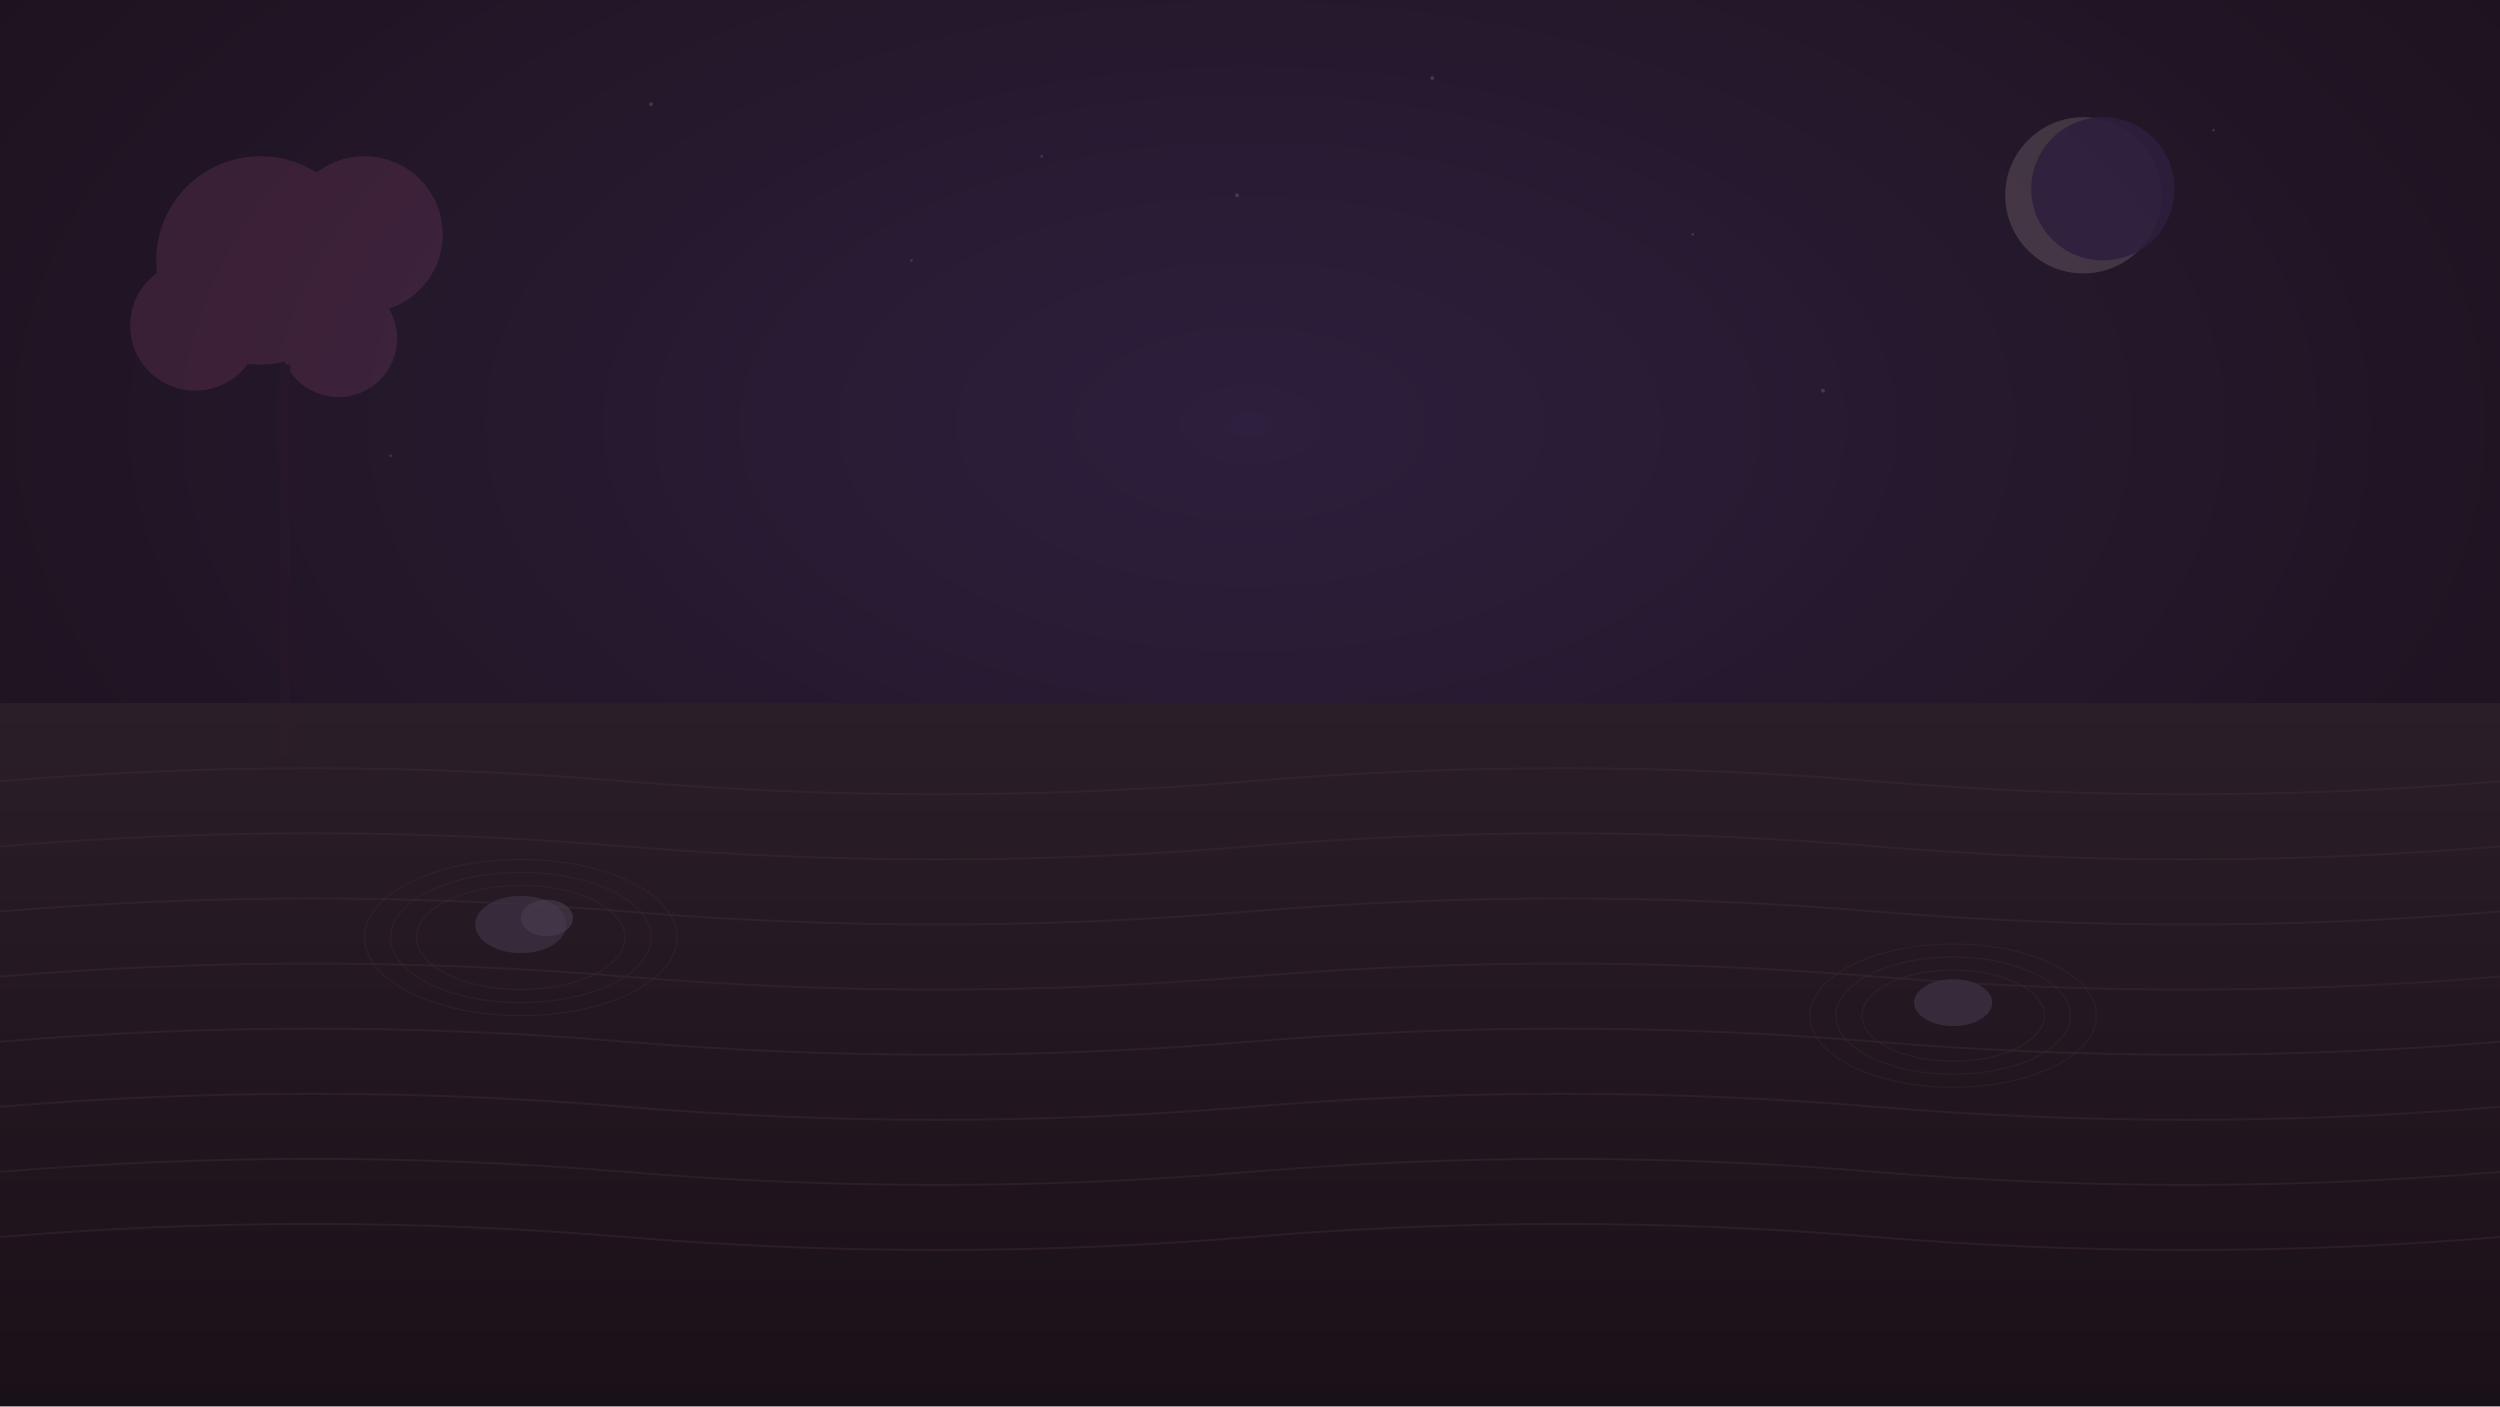
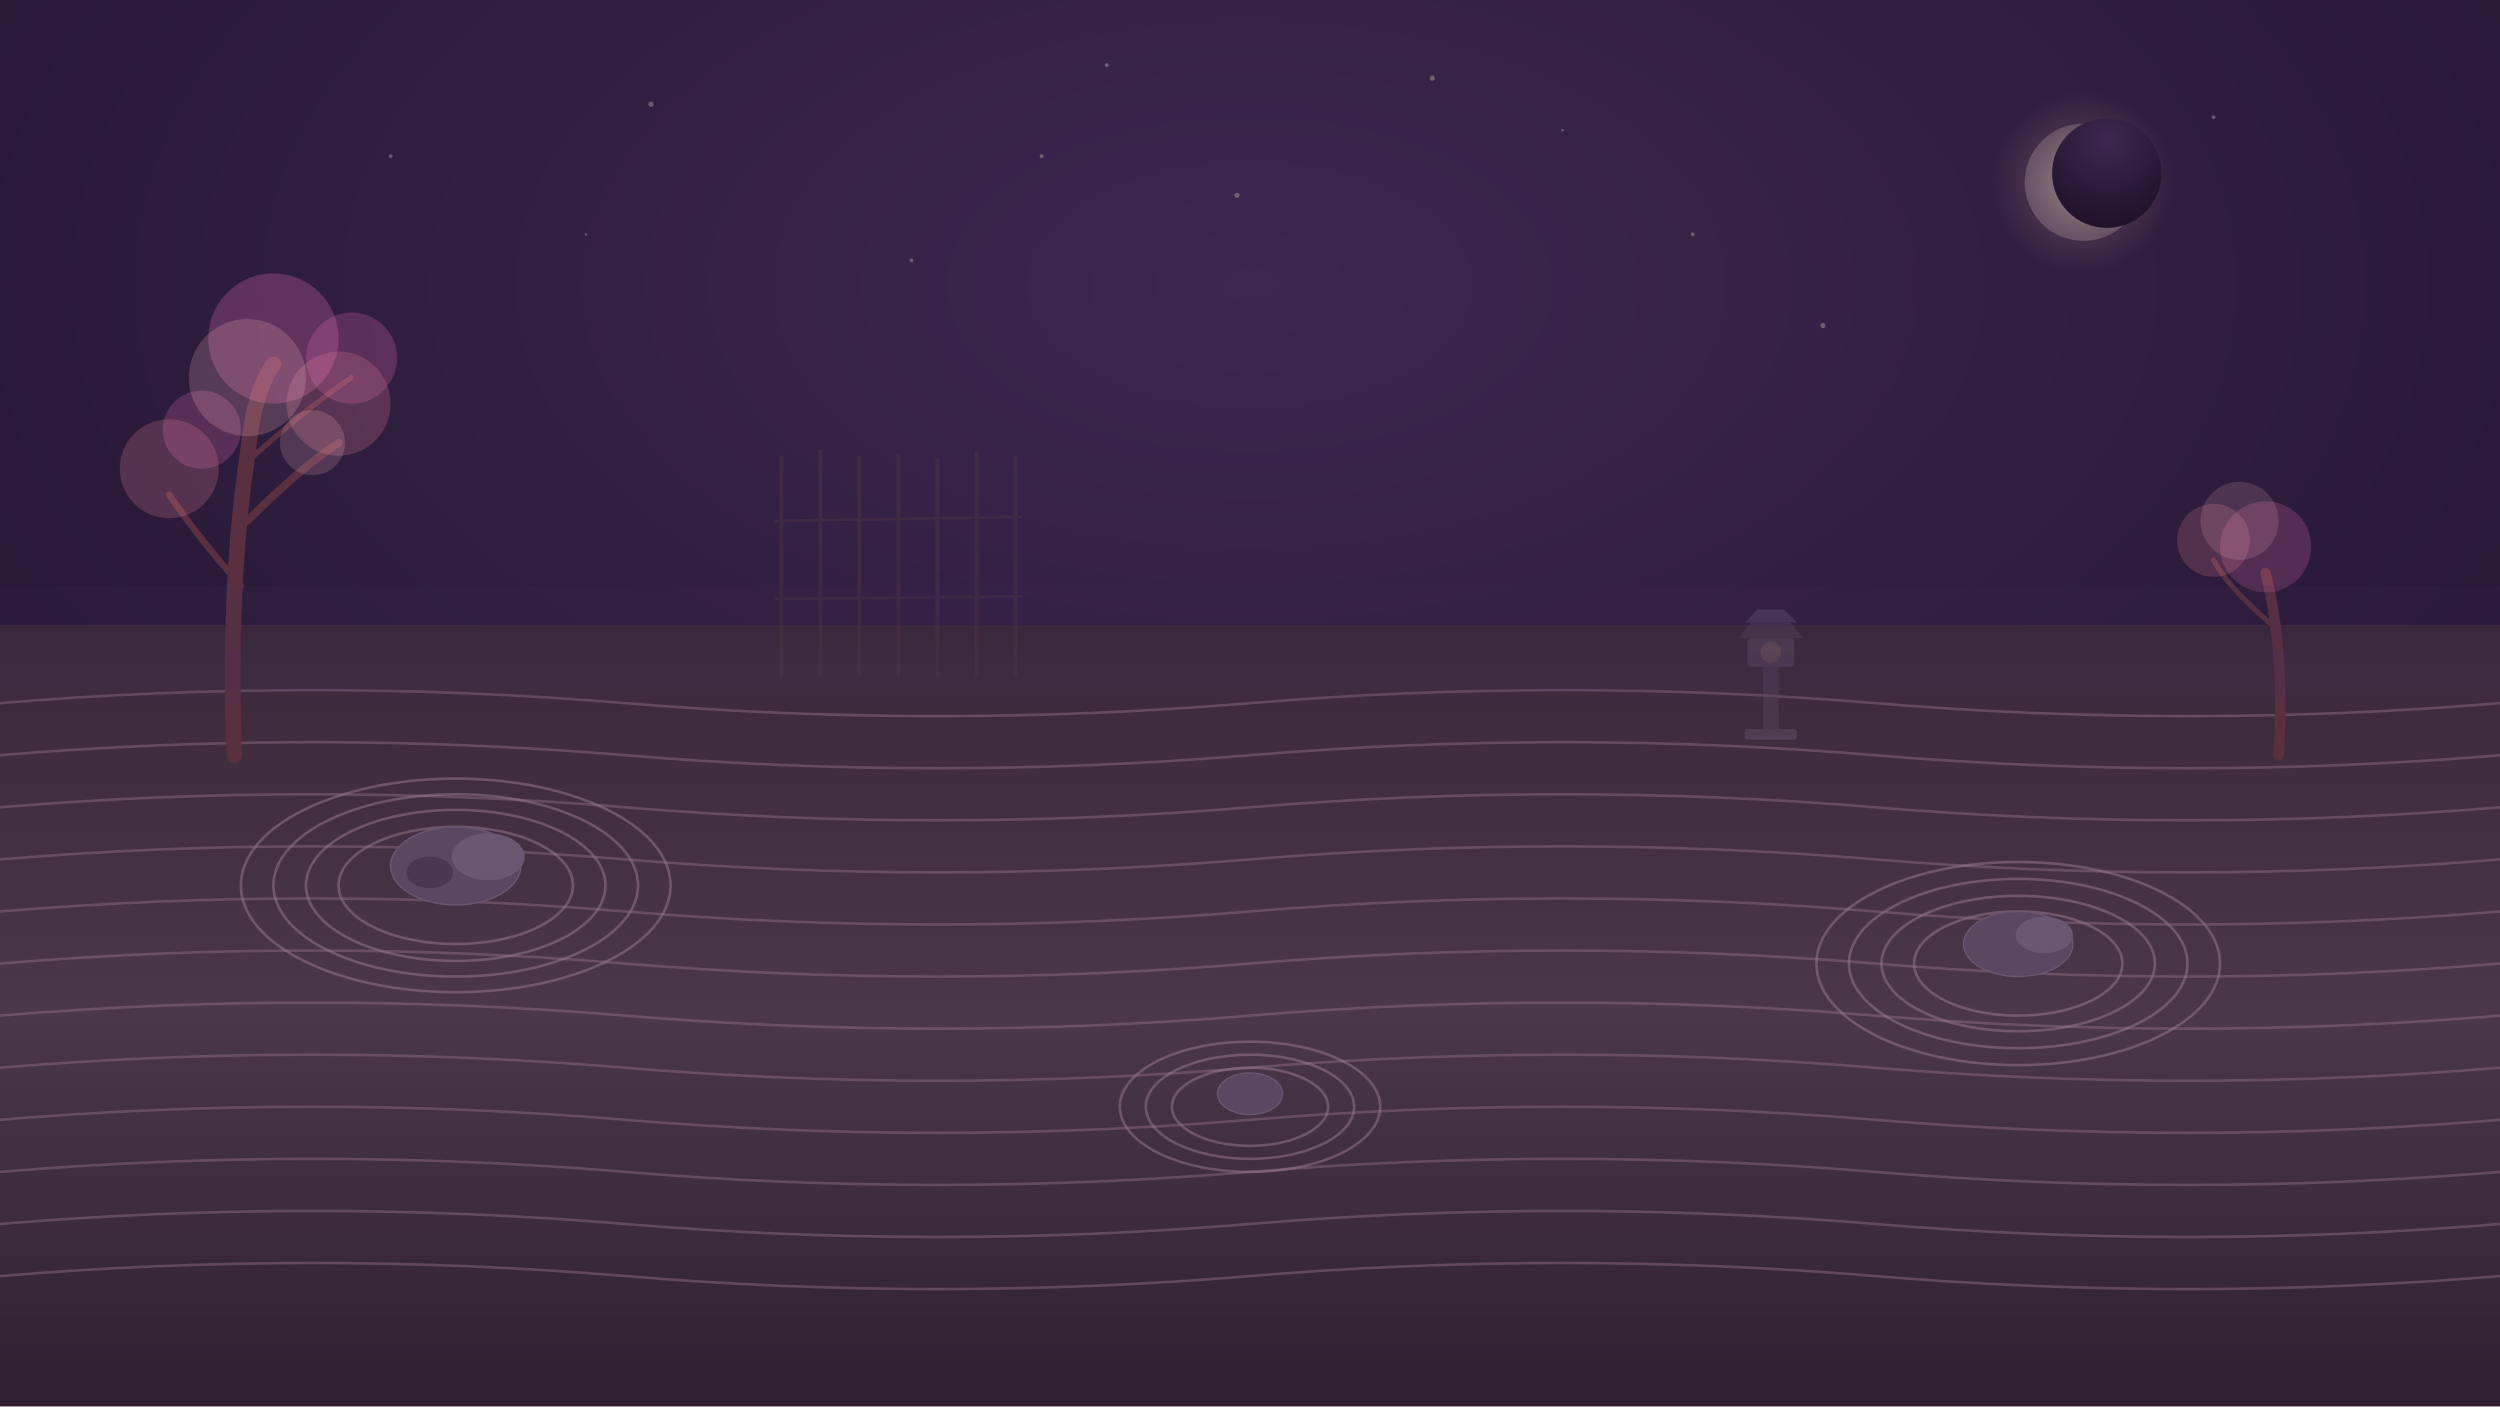
<svg xmlns="http://www.w3.org/2000/svg" width="1920" height="1080" viewBox="0 0 1920 1080">
  <defs>
-     <radialGradient id="sky" cx="50%" cy="30%" r="70%">
-       <stop offset="0%" stop-color="#2d1f3d" />
-       <stop offset="100%" stop-color="#1a1018" />
+     <radialGradient id="sky" cx="50%" cy="20%" r="80%">
+       <stop offset="0%" stop-color="#3d2850" />
+       <stop offset="60%" stop-color="#2a1a38" />
+       <stop offset="100%" stop-color="#1e1228" />
    </radialGradient>
    <linearGradient id="ground" x1="0" y1="0" x2="0" y2="1">
-       <stop offset="0%" stop-color="#2a1e28" />
-       <stop offset="100%" stop-color="#1a1018" />
+       <stop offset="0%" stop-color="#3a2838" />
+       <stop offset="50%" stop-color="#4a3848" />
+       <stop offset="100%" stop-color="#2e2030" />
    </linearGradient>
+     <radialGradient id="moonGlow" cx="50%" cy="50%" r="50%">
+       <stop offset="0%" stop-color="#fff5e6" stop-opacity="0.4" />
+       <stop offset="60%" stop-color="#ffd4a8" stop-opacity="0.1" />
+       <stop offset="100%" stop-color="#ffd4a8" stop-opacity="0" />
+     </radialGradient>
  </defs>
  <rect width="1920" height="1080" fill="url(#sky)" />
-   <rect y="540" width="1920" height="540" fill="url(#ground)" />
-   <g stroke="#3d2e38" stroke-width="1.5" fill="none" opacity="0.4">
-     <path d="M0 600 Q240 580 480 600 Q720 620 960 600 Q1200 580 1440 600 Q1680 620 1920 600" />
-     <path d="M0 650 Q240 630 480 650 Q720 670 960 650 Q1200 630 1440 650 Q1680 670 1920 650" />
+   <rect y="480" width="1920" height="600" fill="url(#ground)" />
+   <g stroke="#8a6a80" stroke-width="2" fill="none" opacity="0.5">
+     <path d="M0 540 Q240 520 480 540 Q720 560 960 540 Q1200 520 1440 540 Q1680 560 1920 540" />
+     <path d="M0 580 Q240 560 480 580 Q720 600 960 580 Q1200 560 1440 580 Q1680 600 1920 580" />
+     <path d="M0 620 Q240 600 480 620 Q720 640 960 620 Q1200 600 1440 620 Q1680 640 1920 620" />
+     <path d="M0 660 Q240 640 480 660 Q720 680 960 660 Q1200 640 1440 660 Q1680 680 1920 660" />
    <path d="M0 700 Q240 680 480 700 Q720 720 960 700 Q1200 680 1440 700 Q1680 720 1920 700" />
-     <path d="M0 750 Q240 730 480 750 Q720 770 960 750 Q1200 730 1440 750 Q1680 770 1920 750" />
-     <path d="M0 800 Q240 780 480 800 Q720 820 960 800 Q1200 780 1440 800 Q1680 820 1920 800" />
-     <path d="M0 850 Q240 830 480 850 Q720 870 960 850 Q1200 830 1440 850 Q1680 870 1920 850" />
+     <path d="M0 740 Q240 720 480 740 Q720 760 960 740 Q1200 720 1440 740 Q1680 760 1920 740" />
+     <path d="M0 780 Q240 760 480 780 Q720 800 960 780 Q1200 760 1440 780 Q1680 800 1920 780" />
+     <path d="M0 820 Q240 800 480 820 Q720 840 960 820 Q1200 800 1440 820 Q1680 840 1920 820" />
+     <path d="M0 860 Q240 840 480 860 Q720 880 960 860 Q1200 840 1440 860 Q1680 880 1920 860" />
    <path d="M0 900 Q240 880 480 900 Q720 920 960 900 Q1200 880 1440 900 Q1680 920 1920 900" />
-     <path d="M0 950 Q240 930 480 950 Q720 970 960 950 Q1200 930 1440 950 Q1680 970 1920 950" />
+     <path d="M0 940 Q240 920 480 940 Q720 960 960 940 Q1200 920 1440 940 Q1680 960 1920 940" />
+     <path d="M0 980 Q240 960 480 980 Q720 1000 960 980 Q1200 960 1440 980 Q1680 1000 1920 980" />
  </g>
-   <g stroke="#3d2e38" stroke-width="1" fill="none" opacity="0.3">
-     <ellipse cx="400" cy="720" rx="80" ry="40" />
-     <ellipse cx="400" cy="720" rx="100" ry="50" />
-     <ellipse cx="400" cy="720" rx="120" ry="60" />
-     <ellipse cx="1500" cy="780" rx="70" ry="35" />
-     <ellipse cx="1500" cy="780" rx="90" ry="45" />
-     <ellipse cx="1500" cy="780" rx="110" ry="55" />
+   <g stroke="#9a7a90" stroke-width="2" fill="none" opacity="0.5">
+     <ellipse cx="350" cy="680" rx="90" ry="45" />
+     <ellipse cx="350" cy="680" rx="115" ry="58" />
+     <ellipse cx="350" cy="680" rx="140" ry="70" />
+     <ellipse cx="350" cy="680" rx="165" ry="82" />
+     <ellipse cx="1550" cy="740" rx="80" ry="40" />
+     <ellipse cx="1550" cy="740" rx="105" ry="52" />
+     <ellipse cx="1550" cy="740" rx="130" ry="65" />
+     <ellipse cx="1550" cy="740" rx="155" ry="78" />
+     <ellipse cx="960" cy="850" rx="60" ry="30" />
+     <ellipse cx="960" cy="850" rx="80" ry="40" />
+     <ellipse cx="960" cy="850" rx="100" ry="50" />
  </g>
-   <ellipse cx="400" cy="710" rx="35" ry="22" fill="#3a3040" opacity="0.8" />
-   <ellipse cx="420" cy="705" rx="20" ry="14" fill="#4a3e50" opacity="0.6" />
-   <ellipse cx="1500" cy="770" rx="30" ry="18" fill="#3a3040" opacity="0.8" />
-   <circle cx="1600" cy="150" r="60" fill="#f9e4d4" opacity="0.15" />
-   <circle cx="1615" cy="145" r="55" fill="#2d1f3d" opacity="0.9" />
-   <g opacity="0.12" fill="#f472b6">
-     <circle cx="200" cy="200" r="80" />
-     <circle cx="280" cy="180" r="60" />
-     <circle cx="150" cy="250" r="50" />
-     <circle cx="260" cy="260" r="45" />
-     <rect x="215" y="280" width="8" height="300" fill="#3a2030" />
+   <g>
+     <ellipse cx="350" cy="665" rx="50" ry="30" fill="#5a4860" stroke="#6a5870" stroke-width="1" />
+     <ellipse cx="375" cy="658" rx="28" ry="18" fill="#6a5870" />
+     <ellipse cx="330" cy="670" rx="18" ry="12" fill="#4a3850" />
+     <ellipse cx="1550" cy="725" rx="42" ry="25" fill="#5a4860" stroke="#6a5870" stroke-width="1" />
+     <ellipse cx="1570" cy="718" rx="22" ry="14" fill="#6a5870" />
+     <ellipse cx="960" cy="840" rx="25" ry="16" fill="#5a4860" stroke="#6a5870" stroke-width="1" />
  </g>
-   <g fill="#f9e4d4" opacity="0.15">
-     <circle cx="500" cy="80" r="1.5" />
-     <circle cx="800" cy="120" r="1" />
-     <circle cx="1100" cy="60" r="1.5" />
-     <circle cx="1300" cy="180" r="1" />
-     <circle cx="700" cy="200" r="1" />
-     <circle cx="950" cy="150" r="1.5" />
-     <circle cx="1700" cy="100" r="1" />
-     <circle cx="300" cy="350" r="1" />
-     <circle cx="1400" cy="300" r="1.5" />
+   <circle cx="1600" cy="140" r="70" fill="url(#moonGlow)" />
+   <circle cx="1600" cy="140" r="45" fill="#f9e4d4" opacity="0.2" />
+   <circle cx="1618" cy="133" r="42" fill="url(#sky)" />
+   <g>
+     <path d="M180 580 Q175 450 190 350 Q195 300 210 280" stroke="#5a3040" stroke-width="12" fill="none" stroke-linecap="round" />
+     <path d="M190 400 Q230 360 260 340" stroke="#5a3040" stroke-width="6" fill="none" stroke-linecap="round" />
+     <path d="M185 450 Q150 410 130 380" stroke="#5a3040" stroke-width="5" fill="none" stroke-linecap="round" />
+     <path d="M195 350 Q240 310 270 290" stroke="#5a3040" stroke-width="4" fill="none" stroke-linecap="round" />
+     <circle cx="210" cy="260" r="50" fill="#f472b6" opacity="0.25" />
+     <circle cx="260" cy="310" r="40" fill="#ff8fa3" opacity="0.2" />
+     <circle cx="270" cy="275" r="35" fill="#f472b6" opacity="0.22" />
+     <circle cx="130" cy="360" r="38" fill="#ff8fa3" opacity="0.2" />
+     <circle cx="155" cy="330" r="30" fill="#f472b6" opacity="0.22" />
+     <circle cx="240" cy="340" r="25" fill="#ffb7c5" opacity="0.18" />
+     <circle cx="190" cy="290" r="45" fill="#ffb7c5" opacity="0.2" />
  </g>
+   <g>
+     <path d="M1750 580 Q1755 500 1740 440" stroke="#5a3040" stroke-width="8" fill="none" stroke-linecap="round" />
+     <path d="M1745 480 Q1710 450 1700 430" stroke="#5a3040" stroke-width="4" fill="none" stroke-linecap="round" />
+     <circle cx="1740" cy="420" r="35" fill="#f472b6" opacity="0.2" />
+     <circle cx="1700" cy="415" r="28" fill="#ff8fa3" opacity="0.18" />
+     <circle cx="1720" cy="400" r="30" fill="#ffb7c5" opacity="0.16" />
+   </g>
+   <g stroke="#5a4048" stroke-width="3" opacity="0.3">
+     <line x1="600" y1="350" x2="600" y2="520" />
+     <line x1="630" y1="345" x2="630" y2="520" />
+     <line x1="660" y1="350" x2="660" y2="520" />
+     <line x1="690" y1="348" x2="690" y2="520" />
+     <line x1="720" y1="352" x2="720" y2="520" />
+     <line x1="750" y1="347" x2="750" y2="520" />
+     <line x1="780" y1="350" x2="780" y2="520" />
+     <line x1="595" y1="400" x2="785" y2="397" stroke-width="2" />
+     <line x1="595" y1="460" x2="785" y2="458" stroke-width="2" />
+   </g>
+   <g opacity="0.4">
+     <rect x="1340" y="560" width="40" height="8" rx="2" fill="#6a5870" />
+     <rect x="1354" y="510" width="12" height="50" fill="#5a4860" />
+     <rect x="1342" y="490" width="36" height="22" rx="3" fill="#6a5870" />
+     <circle cx="1360" cy="501" r="8" fill="#ffcc88" opacity="0.3" />
+     <polygon points="1335,490 1385,490 1375,478 1345,478" fill="#5a4860" />
+     <polygon points="1340,478 1380,478 1370,468 1350,468" fill="#6a5870" />
+   </g>
+   <g fill="#f9e4d4" opacity="0.3">
+     <circle cx="500" cy="80" r="2" />
+     <circle cx="800" cy="120" r="1.5" />
+     <circle cx="1100" cy="60" r="2" />
+     <circle cx="1300" cy="180" r="1.5" />
+     <circle cx="700" cy="200" r="1.5" />
+     <circle cx="950" cy="150" r="2" />
+     <circle cx="1700" cy="90" r="1.5" />
+     <circle cx="300" cy="120" r="1.5" />
+     <circle cx="1400" cy="250" r="2" />
+     <circle cx="450" cy="180" r="1" />
+     <circle cx="1200" cy="100" r="1" />
+     <circle cx="850" cy="50" r="1.5" />
+   </g>
+   <rect y="450" width="1920" height="80" fill="#3d2850" opacity="0.15" />
+   <rect y="500" width="1920" height="40" fill="#4a3060" opacity="0.1" />
</svg>
